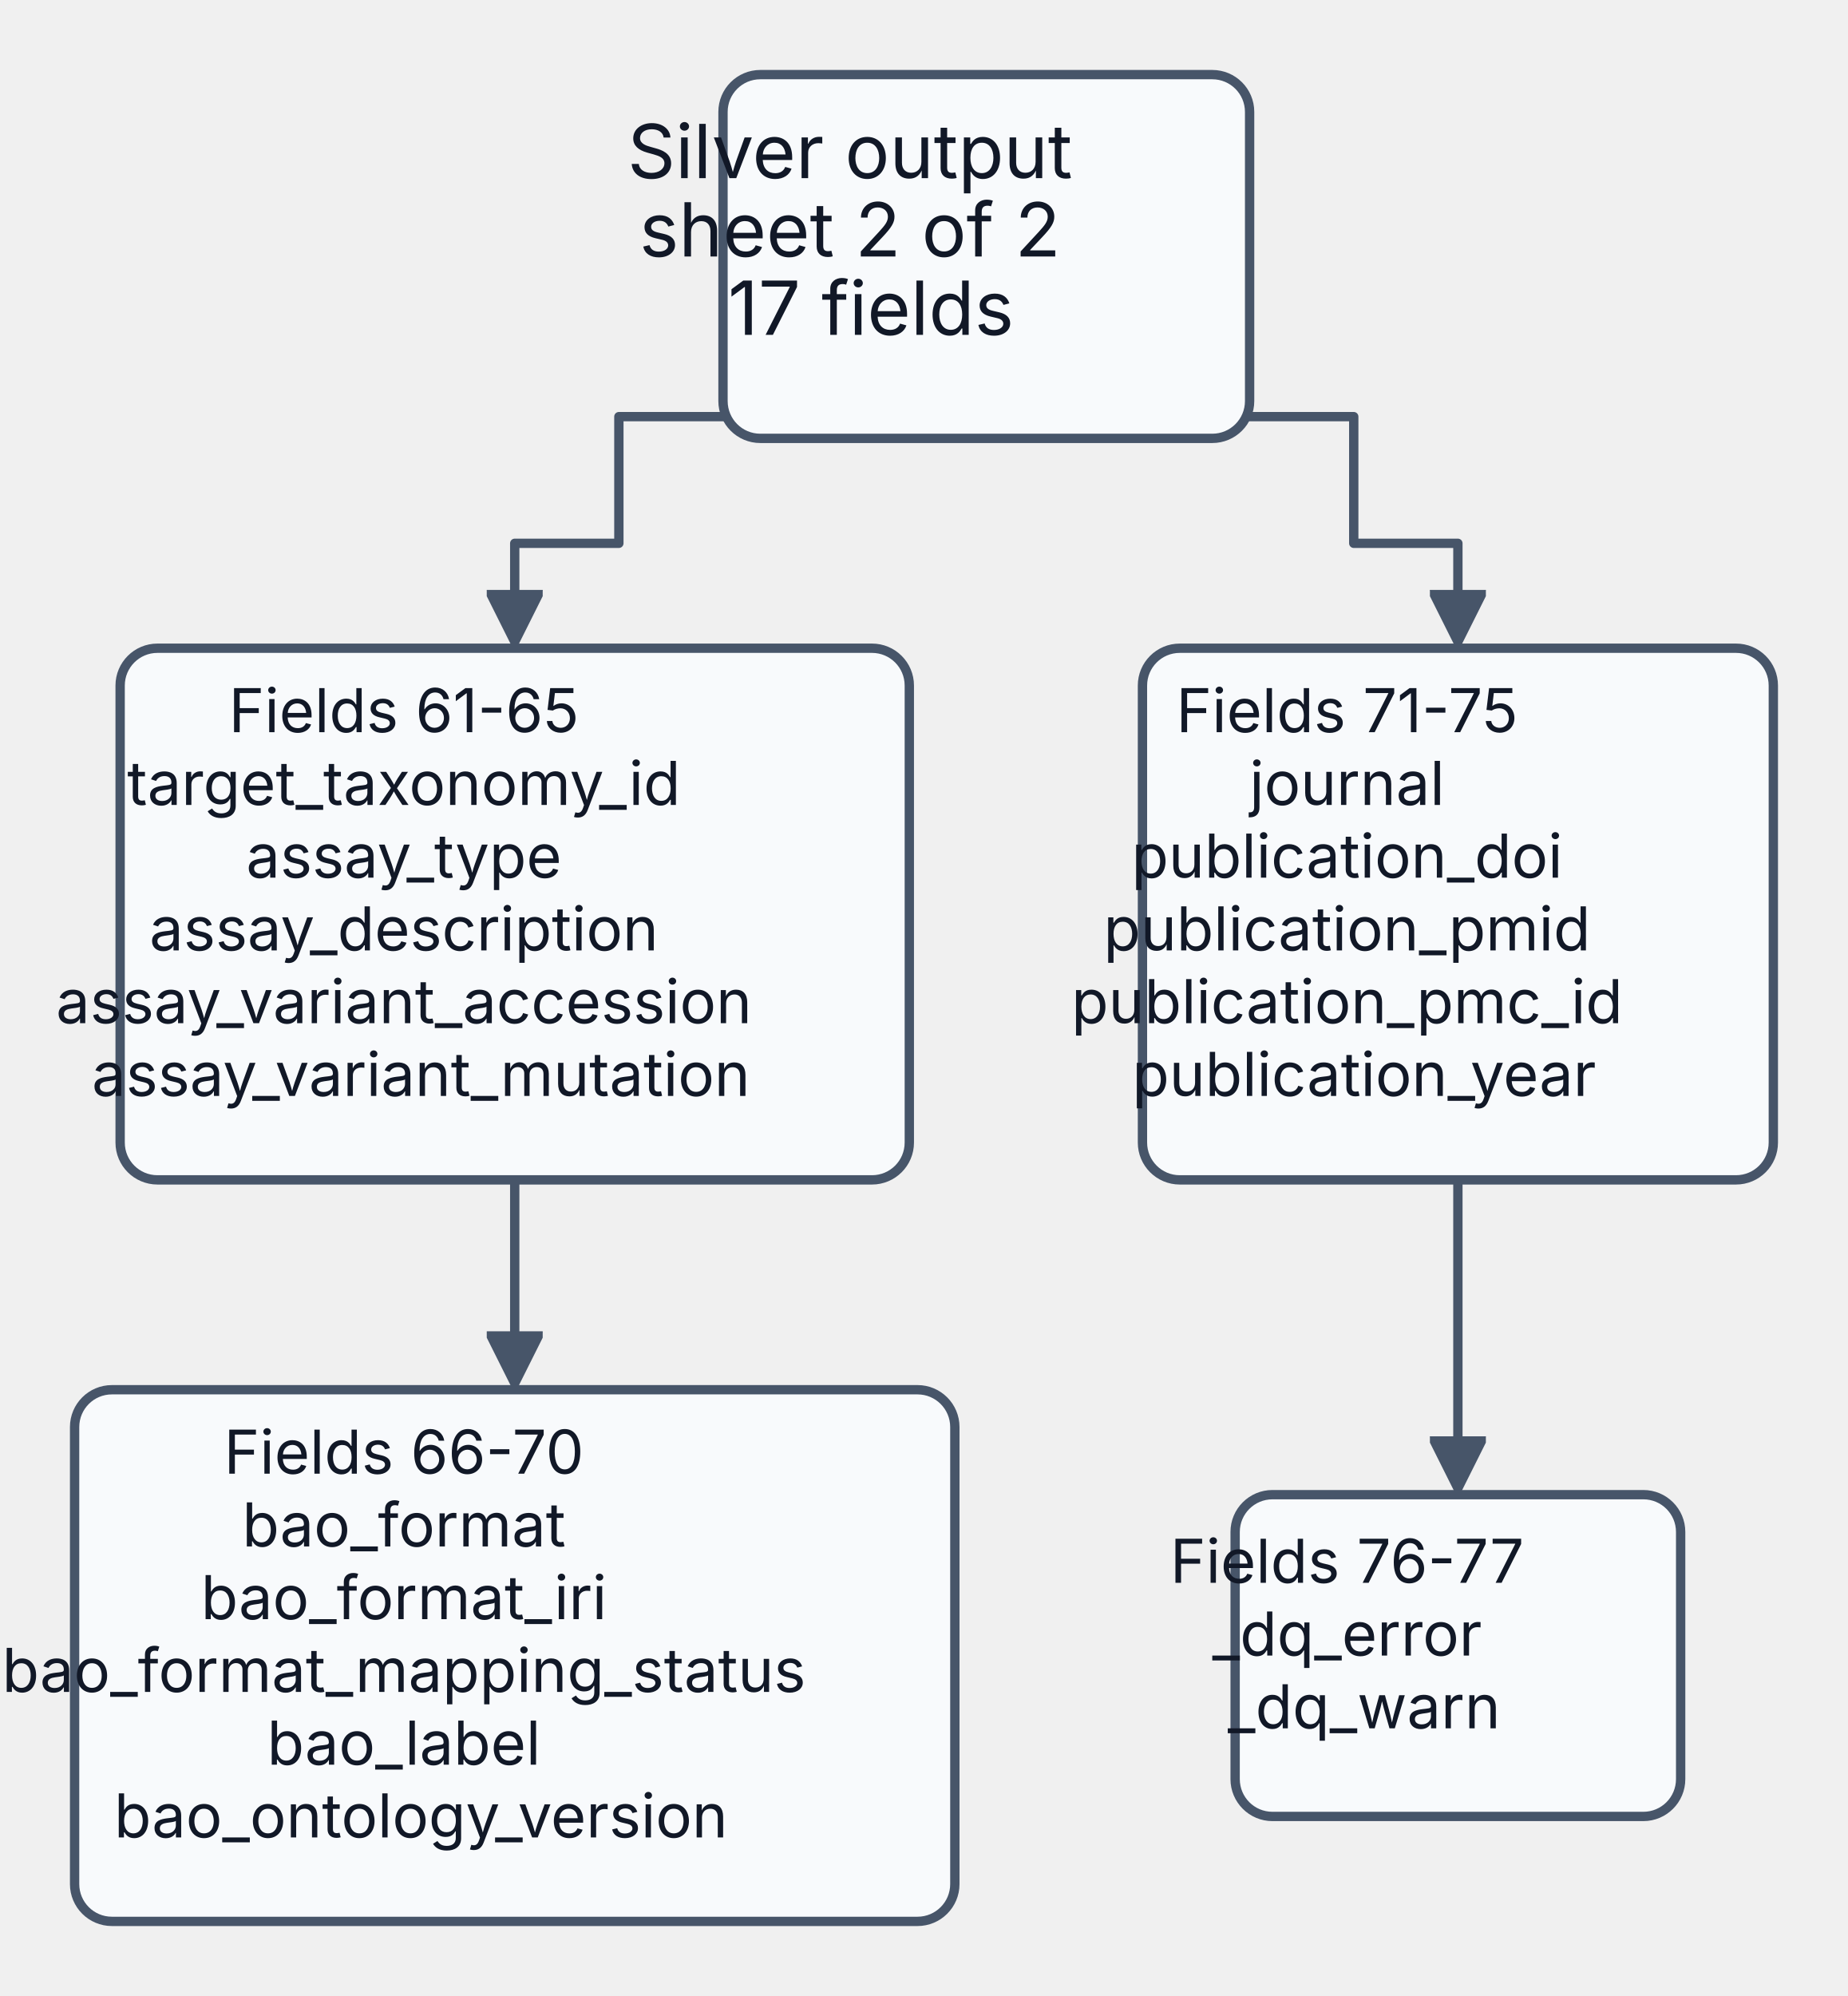
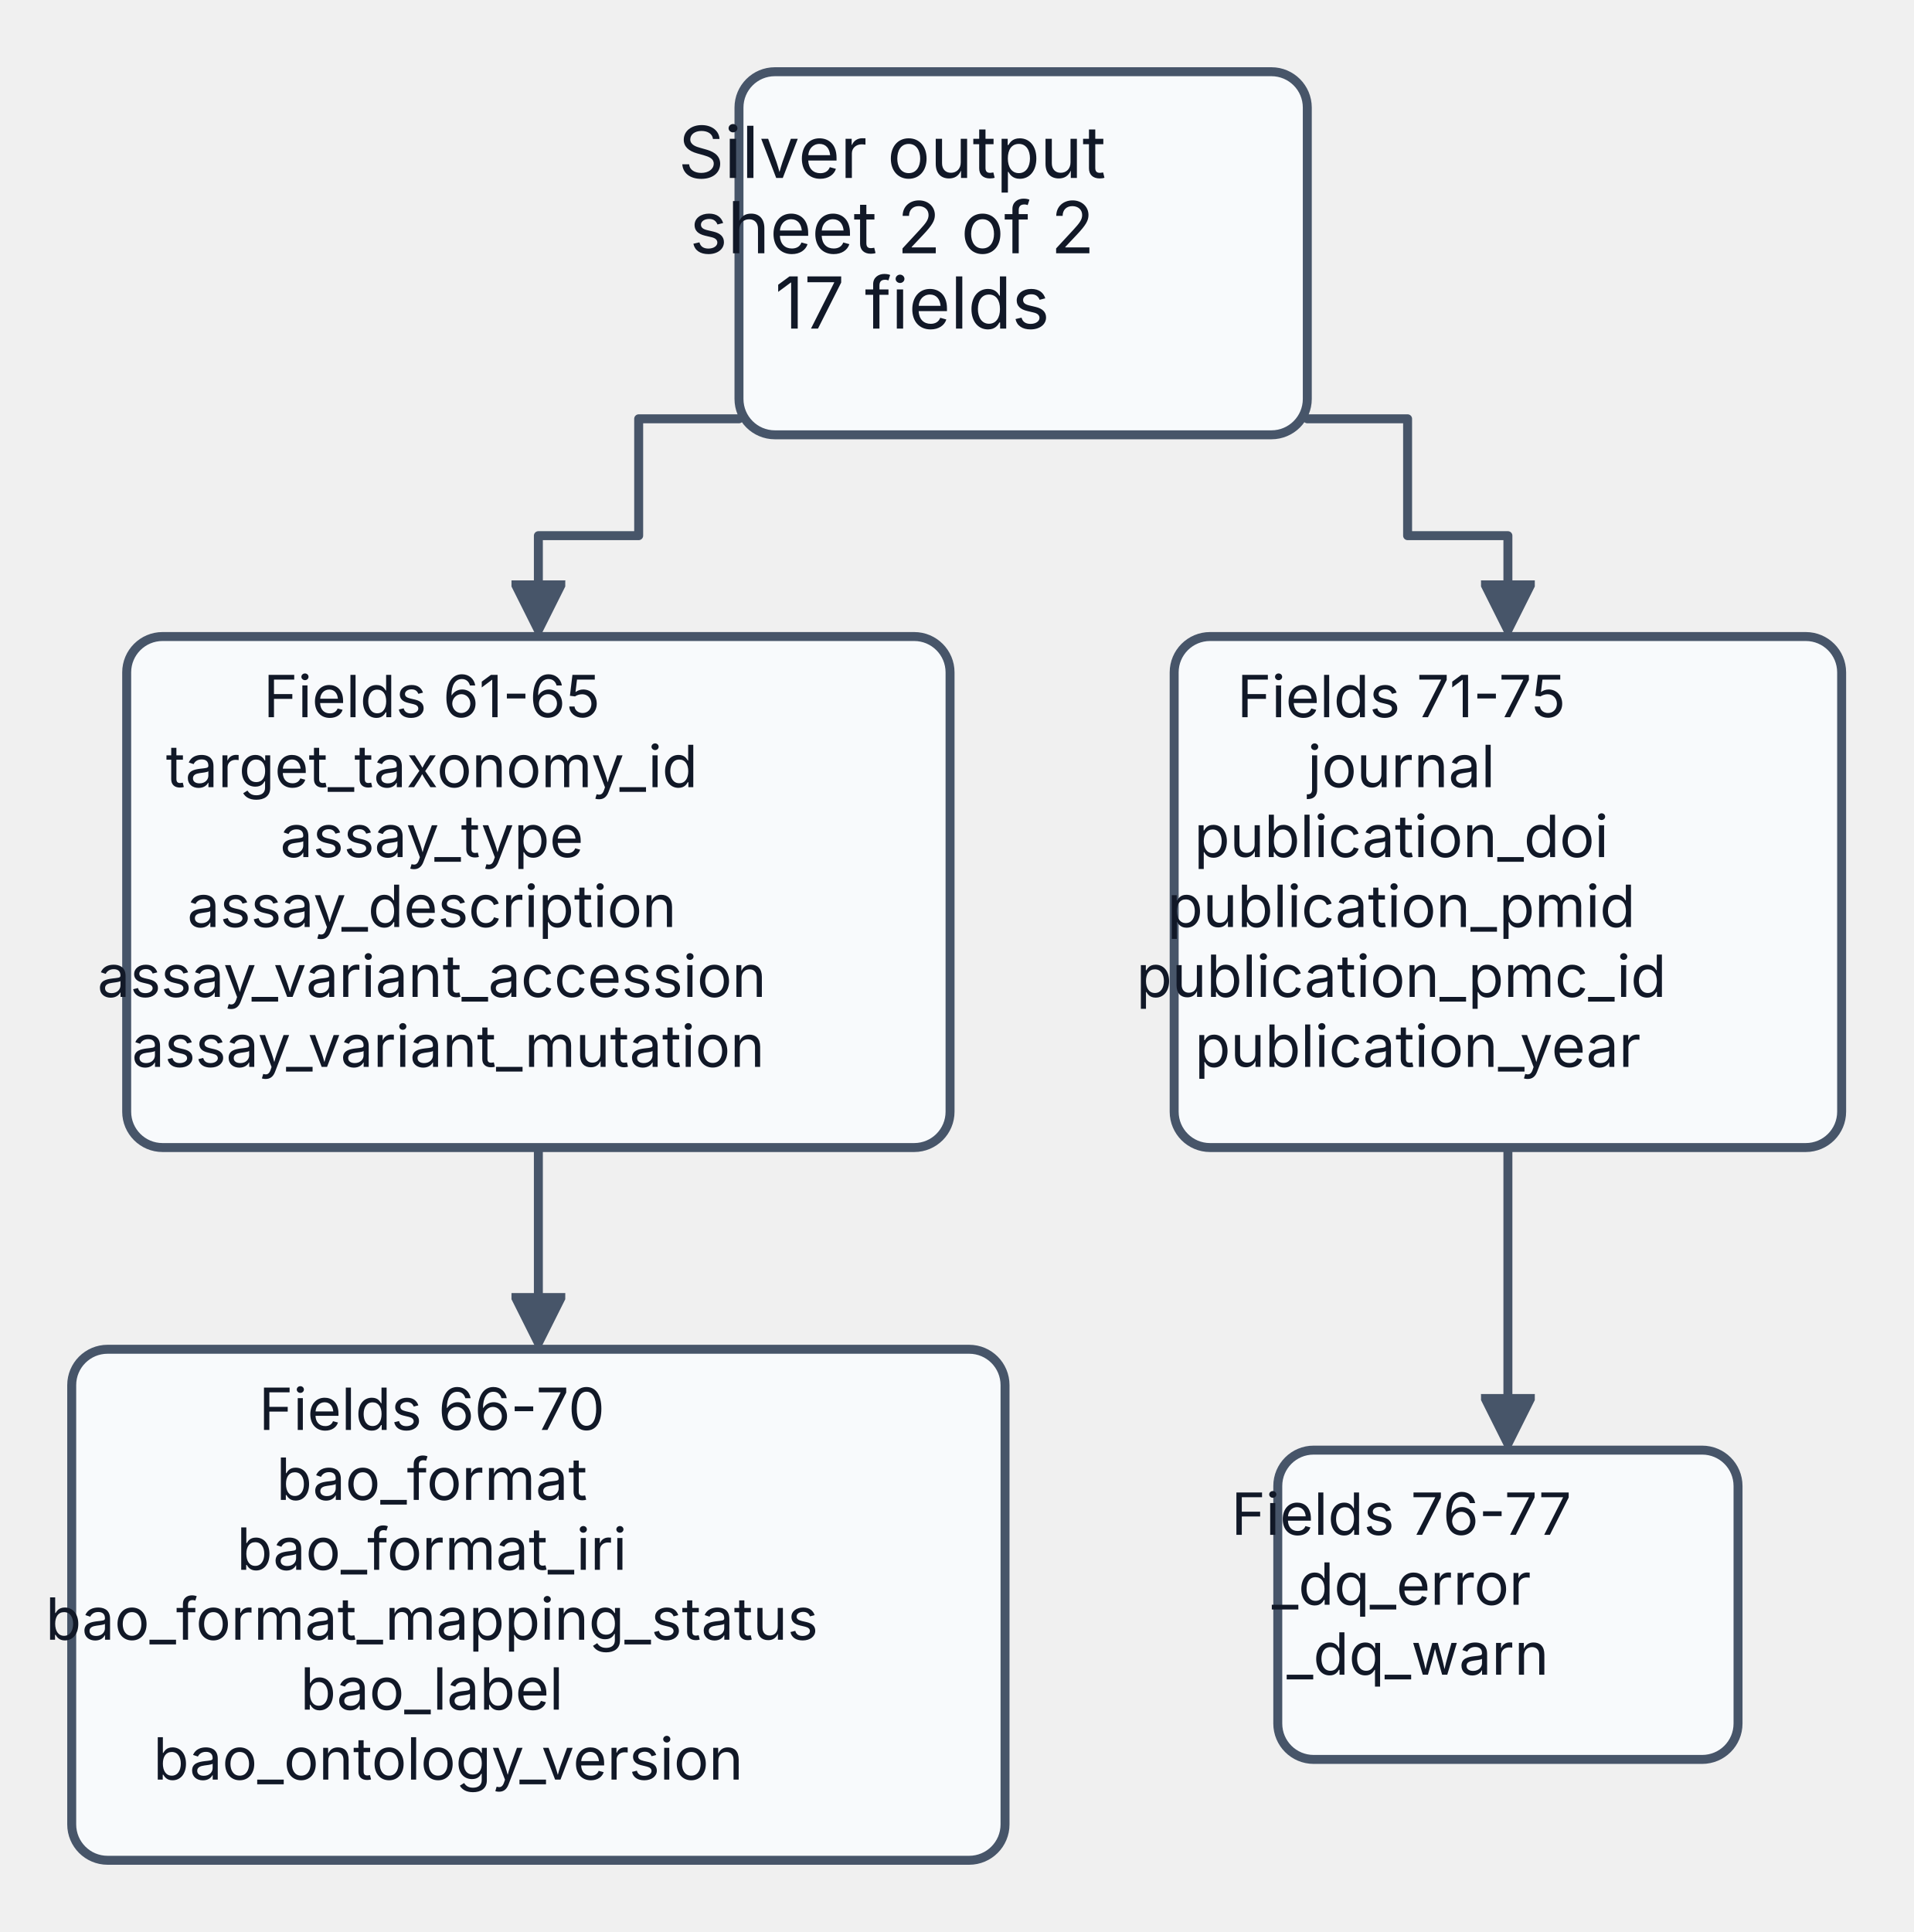
- <svg xmlns="http://www.w3.org/2000/svg" id="my-svg" width="100%" aria-roledescription="flowchart-v2" style="max-width:396.312px;background-color:white" viewBox="-16 -16 396.313 428">
+ <svg xmlns="http://www.w3.org/2000/svg" id="my-svg" width="100%" aria-roledescription="flowchart-v2" style="max-width:426.891px;background-color:white" viewBox="-16 -16 426.891 431">
  <style>#my-svg{font-size:16px;fill:#212121;}#my-svg .error-icon{fill:#552222;}#my-svg .error-text{fill:#552222;stroke:#552222;}#my-svg .edge-thickness-normal{stroke-width:2px;}#my-svg .edge-thickness-thick{stroke-width:3.5px;}#my-svg .edge-pattern-solid{stroke-dasharray:0;}#my-svg .edge-pattern-dashed{stroke-dasharray:3;}#my-svg .edge-pattern-dotted{stroke-dasharray:2;}#my-svg .marker{fill:#475569;stroke:#475569;}#my-svg .marker.cross{stroke:#475569;}#my-svg svg{font-size:16px;}#my-svg .label{color:#212121;}#my-svg .cluster-label text{fill:#1e40af;}#my-svg .cluster-label span,#my-svg p{color:#1e40af;}#my-svg .label text,#my-svg span,#my-svg p{fill:#212121;color:#212121;}#my-svg .node rect,#my-svg .node circle,#my-svg .node ellipse,#my-svg .node polygon,#my-svg .node path{fill:#eff6ff;stroke:#2563eb;stroke-width:1px;}#my-svg .flowchart-label text{text-anchor:middle;}#my-svg .node .label{text-align:center;}#my-svg .node.clickable{cursor:pointer;}#my-svg .arrowheadPath{fill:#333333;}#my-svg .edgePath .path{stroke:#475569;stroke-width:2.0px;}#my-svg .flowchart-link{stroke:#475569;fill:none;}#my-svg .edgeLabel{background-color:#ffffff;text-align:center;}#my-svg .edgeLabel rect{opacity:0.5;background-color:#ffffff;fill:#ffffff;}#my-svg .labelBkg{background-color:rgba(255, 255, 255, 0.5);}#my-svg .cluster rect{fill:#f8fafc;stroke:#94a3b8;stroke-width:1px;}#my-svg .cluster text{fill:#1e40af;}#my-svg .cluster span,#my-svg p{color:#1e40af;}#my-svg div.mermaidTooltip{position:absolute;text-align:center;max-width:200px;padding:2px;font-size:12px;background:#f0fdf4;border:1px solid #707070;border-radius:2px;pointer-events:none;z-index:100;}#my-svg .flowchartTitleText{text-anchor:middle;font-size:18px;fill:#212121;}#my-svg :root{--mermaid-font-family:"trebuchet ms",verdana,arial,sans-serif;}#my-svg .fieldCard&gt;*{font-size:13px!important;}#my-svg .fieldCard span{font-size:13px!important;}#my-svg .source&gt;*{fill:#f1f5f9!important;stroke:#64748b!important;stroke-width:2px!important;}#my-svg .source span{fill:#f1f5f9!important;stroke:#64748b!important;stroke-width:2px!important;}#my-svg .process&gt;*{fill:#f0fdf4!important;stroke:#16a34a!important;stroke-width:2px!important;}#my-svg .process span{fill:#f0fdf4!important;stroke:#16a34a!important;stroke-width:2px!important;}#my-svg .bronze&gt;*{fill:#fff7ed!important;stroke:#f59e0b!important;stroke-width:2px!important;}#my-svg .bronze span{fill:#fff7ed!important;stroke:#f59e0b!important;stroke-width:2px!important;}#my-svg .silver&gt;*{fill:#f8fafc!important;stroke:#475569!important;stroke-width:2px!important;}#my-svg .silver span{fill:#f8fafc!important;stroke:#475569!important;stroke-width:2px!important;}#my-svg .gold&gt;*{fill:#fefce8!important;stroke:#ca8a04!important;stroke-width:2px!important;}#my-svg .gold span{fill:#fefce8!important;stroke:#ca8a04!important;stroke-width:2px!important;}#my-svg .dq&gt;*{fill:#f5f3ff!important;stroke:#7c3aed!important;stroke-width:2px!important;}#my-svg .dq span{fill:#f5f3ff!important;stroke:#7c3aed!important;stroke-width:2px!important;}#my-svg .warning&gt;*{fill:#fff1f2!important;stroke:#dc2626!important;stroke-width:2px!important;}#my-svg .warning span{fill:#fff1f2!important;stroke:#dc2626!important;stroke-width:2px!important;}/*
 * Пользовательские стили диаграмм BioETL (структурированная копия)
 * Источник: custom.css
 * Цель: сгруппировать правила по типам элементов и документировать назначение каждого CSS-параметра.
 */

/* =========================================================
 * 1) Глобальная типографика и базовое поведение текста
 * ========================================================= */
svg {
    /* Задаёт основной стек шрифтов для всего текста в SVG. */
    font-family: Inter, -apple-system, BlinkMacSystemFont, 'Segoe UI', Roboto,
    Oxygen, Ubuntu, sans-serif;
}



/* =========================================================
 * 2) Общая геометрия узлов (для нескольких типов диаграмм)
 * ========================================================= */
.node rect,
.node circle,
.node ellipse,
.node polygon,
.node path {
    /* Единая толщина контура для фигур узлов. */
    stroke-width: 1.5px !important;
    /* Скругляет углы по горизонтали для более мягкого вида. */
    rx: 8;
    /* Скругляет углы по вертикали в паре с rx. */
    ry: 8;
    /* Добавляет лёгкую тень и отделяет узлы от фона. */
    filter:  none; /*  drop-shadow(0px 1px 2px rgba(0, 0, 0, 0.05));*/
}

/* =========================================================
 * 3) Контейнеры subgraph / cluster
 * ========================================================= */
.cluster rect,
.cluster path {
    /* Увеличивает радиус углов у контейнеров-групп. */
    rx: 10;
    /* Поддерживает симметрию скругления по вертикали. */
    ry: 10;
    /* Нейтральная заливка контейнера для снижения визуального шума. */
    fill: #f8fafc;
    /* Приглушённая обводка, чтобы границы были заметны, но не доминировали. */
    stroke: #94a3b8;
    /* Толщина границы контейнера в тон большинству узлов. */
    stroke-width: 1.5px;
    /* Убирает пунктир у рамок контейнеров. */
    stroke-dasharray: none;
    /* Делает фон контейнера полностью непрозрачным. */
    fill-opacity: 1;
    /* Отключает тень контейнера, чтобы акцент оставался на узлах. */
    filter: none;
}

.cluster text {
    /* Нормальный вес шрифта для заголовков групп. */
    font-weight: 400;
    /* Увеличенный размер заголовка относительно текста узлов. */
    font-size: 16px;
}

/* =========================================================
 * 4) Стили линий связей (edges/links)
 * ========================================================= */
.edgePath .path {
    /* Делает основные ребра более заметными в плотных графах. */
    stroke-width: 2.5px;
    /* Скругляет соединения сегментов линий. */
    stroke-linejoin: round;
    /* Скругляет окончания линий. */
    stroke-linecap: round;
}

.edgePath path,
.flowchart-link,
.relation,
.messageLine0,
.messageLine1,
.transition path {
    /* Унифицированные скруглённые соединения для всех типов линий. */
    stroke-linejoin: round;
    /* Унифицированные скруглённые окончания для всех типов линий. */
    stroke-linecap: round;
}

.transition path {
    /* Выравнивает толщину переходов state diagram с основными ребрами. */
    stroke-width: 2.5px;
}

/* =========================================================
 * 5) Подписи ребер и fallback-текст
 * ========================================================= */
.edgeLabel {
    /* Компактный размер шрифта для подписей на связях. */
    font-size: 12px;
    /* Плотная межстрочность для экономии места. */
    line-height: 1.1;
    /* Базовый непрозрачный фон под подписью. */
    background-color: #ffffff;
    /* Небольшие внутренние отступы вокруг текста. */
    padding: 1px 3px;
    /* Мягкое скругление фона подписи. */
    border-radius: 2px;
}

.edgeLabel span,
.edgeLabel p,
text.fo-fallback {
    /* Принудительный тёмный fill для контраста в SVG-рендерах. */
    fill: #111827 !important;
    /* Принудительный тёмный цвет для HTML-подписей. */
    color: #111827 !important;
    /* Полная непрозрачность текста. */
    opacity: 1 !important;
    /* Компактная межстрочность для многострочных подписей. */
    line-height: 1.1;
    /* Убирает стандартные внешние отступы HTML-параграфов. */
    margin: 0;
    /* Убирает стандартные внутренние отступы HTML-параграфов. */
    padding: 0;
}

.edgeLabel .labelBkg,
.labelBkg {
    /* Жёстко задаёт белый фон под текстом подписей. */
    background-color: #ffffff !important;
    /* Делает фон полностью непрозрачным во всех просмотрщиках. */
    opacity: 1 !important;
}

.edgeLabel rect {
    /* Переопределяет полупрозрачный фон по умолчанию у Mermaid. */
    opacity: 1 !important;
    /* Жёстко фиксирует белую заливку прямоугольника под подписью. */
    fill: #ffffff !important;
}

/* =========================================================
 * 6) Элементы sequence diagram
 * ========================================================= */
.actor {
    /* Толщина границы actor-блоков. */
    stroke-width: 1.5px;
    /* Скругление углов actor-блоков по горизонтали. */
    rx: 4;
    /* Скругление углов actor-блоков по вертикали. */
    ry: 4;
}

.messageLine0,
.messageLine1 {
    /* Толщина линий сообщений в sequence diagram. */
    stroke-width: 1.6px;
}

.messageText {
    /* Базовый размер текста сообщений. */
    font-size: 13px;
}

.activation0 {
    /* Более тонкая линия activation bar, чтобы не перегружать схему. */
    stroke-width: 1px;
}

.note {
    /* Скругление углов заметки по горизонтали. */
    rx: 4;
    /* Скругление углов заметки по вертикали. */
    ry: 4;
    /* Тонкая граница для вторичных блоков. */
    stroke-width: 1px;
    /* Лёгкая тень для визуального отделения заметок. */
    filter: drop-shadow(1px 1px 2px rgba(0, 0, 0, 0.06));
}

/* =========================================================
 * 7) Базовые элементы class diagram
 * ========================================================= */
g.classGroup rect {
    /* Скругление углов class box по горизонтали. */
    rx: 10;
    /* Скругление углов class box по вертикали. */
    ry: 10;
    /* Толщина границы class box. */
    stroke-width: 1.5px;
    /* Мягкая тень у class box без агрессивного контраста. */
    filter: drop-shadow(1px 1px 2px rgba(0, 0, 0, 0.06));
}

g.classGroup text {
    /* Базовый размер текста внутри class diagram. */
    font-size: 14px;
    padding: 10px 10px;
}

g.classGroup line {
    /* Толщина внутренних разделителей класса. */
    stroke-width: 1px;
}

.relation {
    /* Толщина связей между классами на уровне основных ребер. */
    stroke-width: 2.5px;
}

/* =========================================================
 * 8) Типографика HTML-лейблов class diagram
 * ========================================================= */
g.label-group .nodeLabel {
    /* Увеличенный размер названия класса для иерархии. */
    font-size: 16px !important;
    /* Полужирный акцент на имени класса. */
    font-weight: 200 !important;
    /* Лёгкое межбуквенное расстояние для читаемости заголовка. */
    letter-spacing: 0.01em;
}

g.annotation-group .nodeLabel {
    /* Уменьшенный размер для стереотипов/аннотаций. */
    font-size: 11px !important;
    /* Курсив для визуального отделения аннотаций. */
    font-style: italic !important;
    /* Небольшое ослабление контраста вторичного текста. */
    opacity: 0.8;
}

g.members-group .nodeLabel,
g.methods-group .nodeLabel {
    /* Компактный размер для атрибутов и методов. */
    font-size: 12px !important;
    /* Нормальный вес шрифта для плотного структурного текста. */
    font-weight: 400 !important;
}

/* =========================================================
 * 9) Помощники размеров foreignObject (class/flowchart)
 * ========================================================= */
g.members-group foreignObject,
g.methods-group foreignObject {
    /* Минимальная высота областей members/methods. */
    min-height: 40px;
}

.node foreignObject &gt; div,
g.classGroup foreignObject &gt; div {
    /* Стабилизирует вычисление размеров с учётом отступов/границ. */
    box-sizing: border-box;
}

.node.size-sm foreignObject &gt; div {
    /* Минимальная высота для малого размерного уровня узла. */
    min-height: 80px;
    /* Минимальная ширина для малого размерного уровня узла. */
    min-width: 180px;
}

.node.size-md foreignObject &gt; div {
    /* Минимальная высота для среднего размерного уровня узла. */
    min-height: 140px;
    /* Минимальная ширина для среднего размерного уровня узла. */
    min-width: 260px;
}

.node.size-lg foreignObject &gt; div {
    /* Минимальная высота для большого размерного уровня узла. */
    min-height: 200px;
    /* Минимальная ширина для большого размерного уровня узла. */
    min-width: 340px;
}

/* =========================================================
 * 10) Элементы state diagram
 * ========================================================= */
g.stateGroup rect {
    /* Скругление углов контейнеров состояний по горизонтали. */
    rx: 8;
    /* Скругление углов контейнеров состояний по вертикали. */
    ry: 8;
}

.statediagram-state rect {
    /* Скругление углов узлов состояния по горизонтали. */
    rx: 8;
    /* Скругление углов узлов состояния по вертикали. */
    ry: 8;
    /* Толщина границы узла состояния. */
    stroke-width: 1.5px;
    /* Лёгкая тень для визуального отделения state box. */
    filter: drop-shadow(1px 2px 3px rgba(0, 0, 0, 0.08));
}

/* =========================================================
 * 11) Элементы ER diagram
 * ========================================================= */
.er.entityBox {
    /* Толщина границы сущности ER-диаграммы. */
    stroke-width: 1.5px;
    /* Скругление углов сущности по горизонтали. */
    rx: 4;
    /* Скругление углов сущности по вертикали. */
    ry: 4;
    /* Лёгкая тень для отделения блоков сущностей. */
    filter: drop-shadow(1px 2px 3px rgba(0, 0, 0, 0.08));
}

/* =========================================================
 * 12) Узлы mindmap
 * ========================================================= */
.mindmap-node rect,
.mindmap-node circle {
    /* Толщина контура узлов mindmap. */
    stroke-width: 1.5px;
    /* Чуть более выраженная тень для плотных радиальных веток. */
    filter: drop-shadow(1px 2px 2px rgba(0, 0, 0, 0.1));
}

/* =========================================================
 * 13) Маркеры стрелок
 * ========================================================= */
marker path {
    /* Единый нейтральный цвет наконечников стрелок. */
    fill: #475569;
}

/* =========================================================
 * 14) Цветовая карта архитектурных слоёв (fallback-селекторы)
 * ========================================================= */
[id*="Domain"] &gt; rect,
[id*="Domain"] &gt; path {
    /* Цвет фона для доменного слоя. */
    fill: #f5f3ff !important;
    /* Цвет границы для доменного слоя. */
    stroke: #7c3aed !important;
}

.cluster[id*="Domain"] &gt; rect,
.cluster[id*="Domain"] &gt; path {
    fill: #ffffff !important;
}

[id*="Application"] &gt; rect,
[id*="Application"] &gt; path {
    /* Цвет фона для application-слоя. */
    fill: #f0fdf4 !important;
    /* Цвет границы для application-слоя. */
    stroke: #16a34a !important;
}

.cluster[id*="Application"] &gt; rect,
.cluster[id*="Application"] &gt; path {
    fill: #ffffff !important;
}

[id*="Infrastructure"] &gt; rect,
[id*="Infrastructure"] &gt; path {
    /* Цвет фона для infrastructure-слоя. */
    fill: #fff1f2 !important;
    /* Цвет границы для infrastructure-слоя. */
    stroke: #dc2626 !important;
}

.cluster[id*="Infrastructure"] &gt; rect,
.cluster[id*="Infrastructure"] &gt; path {
    fill: #ffffff !important;
}

[id*="Composition"] &gt; rect,
[id*="Composition"] &gt; path {
    /* Цвет фона для composition-слоя. */
    fill: #fff7ed !important;
    /* Цвет границы для composition-слоя. */
    stroke: #f59e0b !important;
}

.cluster[id*="Composition"] &gt; rect,
.cluster[id*="Composition"] &gt; path {
    fill: #ffffff !important;
}

[id*="Interfaces"] &gt; rect,
[id*="Interfaces"] &gt; path {
    /* Цвет фона для слоя интерфейсов. */
    fill: #eff6ff !important;
    /* Цвет границы для слоя интерфейсов. */
    stroke: #2563eb !important;
}

.cluster[id*="Interfaces"] &gt; rect,
.cluster[id*="Interfaces"] &gt; path {
    fill: #ffffff !important;
}

[id*="External"] &gt; rect,
[id*="External"] &gt; path {
    /* Цвет фона для внешних систем. */
    fill: #f1f5f9 !important;
    /* Цвет границы для внешних систем. */
    stroke: #64748b !important;
}

.cluster[id*="External"] &gt; rect,
.cluster[id*="External"] &gt; path {
    fill: #ffffff !important;
}

/* Белая подложка под подписи всех архитектурных/medallion слоёв */
g.cluster[id*="Domain"] .cluster-label foreignObject &gt; div,
g.cluster[id*="Application"] .cluster-label foreignObject &gt; div,
g.cluster[id*="Infrastructure"] .cluster-label foreignObject &gt; div,
g.cluster[id*="Composition"] .cluster-label foreignObject &gt; div,
g.cluster[id*="Interfaces"] .cluster-label foreignObject &gt; div,
g.cluster[id*="External"] .cluster-label foreignObject &gt; div,
g.cluster[id*="Bronze"] .cluster-label foreignObject &gt; div,
g.cluster[id*="Silver"] .cluster-label foreignObject &gt; div,
g.cluster[id*="Gold"] .cluster-label foreignObject &gt; div,
g.cluster[id*="Quarantine"] .cluster-label foreignObject &gt; div {
    background: #ffffff !important;
    padding: 0 6px !important;
    border-radius: 4px;
}

/* Fallback для рендеров без foreignObject: не рисуем толстую обводку */
g.cluster[id*="Domain"] .cluster-label text.fo-fallback,
g.cluster[id*="Application"] .cluster-label text.fo-fallback,
g.cluster[id*="Infrastructure"] .cluster-label text.fo-fallback,
g.cluster[id*="Composition"] .cluster-label text.fo-fallback,
g.cluster[id*="Interfaces"] .cluster-label text.fo-fallback,
g.cluster[id*="External"] .cluster-label text.fo-fallback,
g.cluster[id*="Bronze"] .cluster-label text.fo-fallback,
g.cluster[id*="Silver"] .cluster-label text.fo-fallback,
g.cluster[id*="Gold"] .cluster-label text.fo-fallback,
g.cluster[id*="Quarantine"] .cluster-label text.fo-fallback {
    fill: #111827 !important;
    stroke: none !important;
}

/* =========================================================
 * 15) Цветовая карта слоёв Medallion
 * ========================================================= */
[id*="Bronze"] &gt; rect,
[id*="Bronze"] &gt; path {
    /* Цвет фона Bronze-слоя. */
    fill: #fff7ed !important;
    /* Цвет границы Bronze-слоя. */
    stroke: #f59e0b !important;
}

[id*="Silver"] &gt; rect,
[id*="Silver"] &gt; path {
    /* Цвет фона Silver-слоя. */
    fill: #f8fafc !important;
    /* Цвет границы Silver-слоя. */
    stroke: #475569 !important;
}

[id*="Gold"] &gt; rect,
[id*="Gold"] &gt; path {
    /* Цвет фона Gold-слоя. */
    fill: #fefce8 !important;
    /* Цвет границы Gold-слоя. */
    stroke: #ca8a04 !important;
}

[id*="Quarantine"] &gt; rect,
[id*="Quarantine"] &gt; path {
    /* Цвет фона для карантинных/проблемных потоков данных. */
    fill: #ffe4e6 !important;
    /* Цвет границы для карантинных/проблемных потоков данных. */
    stroke: #e11d48 !important;
}
/* Нормализует вес текста в узлах и заголовках слоёв (без полужирного акцента). */
.node .label text,
.node .label tspan,
.node .label .nodeLabel,
text.fo-fallback {
    stroke: none !important;
    stroke-width: 0 !important;
    fill: #111827 !important;
    font-weight: 400 !important;
}
/* Single text layer (fallback-only) */
text.fo-fallback {
    display: inline !important;
}

foreignObject {
    display: none !important;
- }/* bioetl-inject */#my-svg .edgeLabel rect{opacity:1!important;fill:#ffffff!important}#my-svg .labelBkg{background-color:#ffffff!important;opacity:1!important}#my-svg .edgeLabel .labelBkg{background-color:#ffffff!important;opacity:1!important}#my-svg .edgeLabel{font-size:12px;line-height:1.1;padding:1px 3px}#my-svg .edgeLabel span{color:#111827!important;fill:#111827!important;opacity:1!important;line-height:1.1;margin:0;padding:0}#my-svg .edgeLabel p{color:#111827!important;fill:#111827!important;opacity:1!important;line-height:1.1;margin:0;padding:0}#my-svg text.fo-fallback{color:#111827!important;fill:#111827!important;opacity:1!important}</style>
+ }</style>
  <marker id="my-svg_flowchart-pointEnd" class="marker flowchart" markerHeight="12" markerUnits="userSpaceOnUse" markerWidth="12" orient="auto" refX="6" refY="5" viewBox="0 0 10 10">
    <path d="m0 0 10 5-10 5z" class="arrowMarkerPath" style="stroke-width:1;stroke-dasharray:1,0" />
  </marker>
  <marker id="my-svg_flowchart-pointStart" class="marker flowchart" markerHeight="12" markerUnits="userSpaceOnUse" markerWidth="12" orient="auto" refX="4.5" refY="5" viewBox="0 0 10 10">
    <path d="m0 5 10 5V0z" class="arrowMarkerPath" style="stroke-width:1;stroke-dasharray:1,0" />
  </marker>
  <marker id="my-svg_flowchart-circleEnd" class="marker flowchart" markerHeight="11" markerUnits="userSpaceOnUse" markerWidth="11" orient="auto" refX="11" refY="5" viewBox="0 0 10 10">
    <circle cx="5" cy="5" r="5" class="arrowMarkerPath" style="stroke-width:1;stroke-dasharray:1,0" />
  </marker>
  <marker id="my-svg_flowchart-circleStart" class="marker flowchart" markerHeight="11" markerUnits="userSpaceOnUse" markerWidth="11" orient="auto" refX="-1" refY="5" viewBox="0 0 10 10">
    <circle cx="5" cy="5" r="5" class="arrowMarkerPath" style="stroke-width:1;stroke-dasharray:1,0" />
  </marker>
  <marker id="my-svg_flowchart-crossEnd" class="marker cross flowchart" markerHeight="11" markerUnits="userSpaceOnUse" markerWidth="11" orient="auto" refX="12" refY="5.2" viewBox="0 0 11 11">
    <path d="m1 1 9 9m0-9-9 9" class="arrowMarkerPath" style="stroke-width:2;stroke-dasharray:1,0" />
  </marker>
  <marker id="my-svg_flowchart-crossStart" class="marker cross flowchart" markerHeight="11" markerUnits="userSpaceOnUse" markerWidth="11" orient="auto" refX="-1" refY="5.2" viewBox="0 0 11 11">
    <path d="m1 1 9 9m0-9-9 9" class="arrowMarkerPath" style="stroke-width:2;stroke-dasharray:1,0" />
  </marker>
  <g class="root">
    <g class="edgePaths">
-       <path id="L-Layer-Fields1-0" marker-end="url(#my-svg_flowchart-pointEnd)" d="M139.059 73.338h-22.334V100.5H94.39v17.2" class="edge-thickness-normal edge-pattern-solid flowchart-link LS-Layer LE-Fields1" style="fill:none" />
-       <path id="L-Fields1-Fields2-0" marker-end="url(#my-svg_flowchart-pointEnd)" d="M94.39 237zv39.7" class="edge-thickness-normal edge-pattern-solid flowchart-link LS-Fields1 LE-Fields2" style="fill:none" />
-       <path id="L-Layer-Fields3-0" marker-end="url(#my-svg_flowchart-pointEnd)" d="M251.996 73.338h22.334V100.5h22.334v17.2" class="edge-thickness-normal edge-pattern-solid flowchart-link LS-Layer LE-Fields3" style="fill:none" />
-       <path id="L-Fields3-Fields4-0" marker-end="url(#my-svg_flowchart-pointEnd)" d="M296.664 237zv62.2" class="edge-thickness-normal edge-pattern-solid flowchart-link LS-Fields3 LE-Fields4" style="fill:none" />
+       <path id="L-Layer-Fields1-0" marker-end="url(#my-svg_flowchart-pointEnd)" d="M148.875 77.429h-22.379V103.5h-22.379v17.2h0" class="edge-thickness-normal edge-pattern-solid flowchart-link LS-Layer LE-Fields1" style="fill:none" />
+       <path id="L-Fields1-Fields2-0" marker-end="url(#my-svg_flowchart-pointEnd)" d="M104.117 240v22.5h0v17.2h0" class="edge-thickness-normal edge-pattern-solid flowchart-link LS-Fields1 LE-Fields2" style="fill:none" />
+       <path id="L-Layer-Fields3-0" marker-end="url(#my-svg_flowchart-pointEnd)" d="M275.672 77.429h22.379V103.5h22.379v17.2h0" class="edge-thickness-normal edge-pattern-solid flowchart-link LS-Layer LE-Fields3" style="fill:none" />
+       <path id="L-Fields3-Fields4-0" marker-end="url(#my-svg_flowchart-pointEnd)" d="M320.43 240v22.5h0v39.7h0" class="edge-thickness-normal edge-pattern-solid flowchart-link LS-Fields3 LE-Fields4" style="fill:none" />
    </g>
    <g class="nodes">
-       <g id="flowchart-Layer-0" class="node default silver flowchart-label" transform="translate(195.527 39)">
-         <rect width="112.938" height="78" x="-56.469" y="-39" class="basic label-container" rx="0" ry="0" />
-         <g class="label" transform="translate(-44.469 -27)">
+       <g id="flowchart-Layer-0" class="node default silver flowchart-label" transform="translate(212.273 40.5)">
+         <rect width="126.797" height="81" x="-63.398" y="-40.5" class="basic label-container" rx="0" ry="0" />
+         <g class="label" transform="translate(-51.398 -28.5)">
          <rect />
-           <text xml:space="preserve" x="44.469" y="10.2" class="fo-fallback" text-anchor="middle">
-             <tspan x="44.469">Silver output</tspan>
-             <tspan x="44.469" dy="16.8">sheet 2 of 2</tspan>
-             <tspan x="44.469" dy="16.8">17 fields</tspan>
+           <text xml:space="preserve" x="51.398" y="11.7" class="fo-fallback" text-anchor="middle">
+             <tspan x="51.398">Silver output</tspan>
+             <tspan x="51.398" dy="16.8">sheet 2 of 2</tspan>
+             <tspan x="51.398" dy="16.8">17 fields</tspan>
          </text>
        </g>
      </g>
-       <g id="flowchart-Fields1-1" class="node default silver fieldCard flowchart-label" transform="translate(94.39 180)">
-         <rect width="169.25" height="114" x="-84.625" y="-57" class="basic label-container" rx="0" ry="0" />
-         <g class="label" transform="translate(-72.625 -45)">
+       <g id="flowchart-Fields1-1" class="node default silver fieldCard flowchart-label" transform="translate(104.117 183)">
+         <rect width="183.703" height="114" x="-91.852" y="-57" class="basic label-container" rx="0" ry="0" />
+         <g class="label" transform="translate(-79.852 -45)">
          <rect />
-           <text xml:space="preserve" x="72.625" y="6" class="fo-fallback" font-size="13" text-anchor="middle">
-             <tspan x="72.625">Fields 61-65</tspan>
-             <tspan x="72.625" dy="15.6">target_taxonomy_id</tspan>
-             <tspan x="72.625" dy="15.6">assay_type</tspan>
-             <tspan x="72.625" dy="15.6">assay_description</tspan>
-             <tspan x="72.625" dy="15.6">assay_variant_accession</tspan>
-             <tspan x="72.625" dy="15.6">assay_variant_mutation</tspan>
+           <text xml:space="preserve" x="79.852" y="6" class="fo-fallback" font-size="13" text-anchor="middle">
+             <tspan x="79.852">Fields 61-65</tspan>
+             <tspan x="79.852" dy="15.6">target_taxonomy_id</tspan>
+             <tspan x="79.852" dy="15.6">assay_type</tspan>
+             <tspan x="79.852" dy="15.6">assay_description</tspan>
+             <tspan x="79.852" dy="15.6">assay_variant_accession</tspan>
+             <tspan x="79.852" dy="15.6">assay_variant_mutation</tspan>
          </text>
        </g>
      </g>
-       <g id="flowchart-Fields2-2" class="node default silver fieldCard flowchart-label" transform="translate(94.39 339)">
-         <rect width="188.781" height="114" x="-94.391" y="-57" class="basic label-container" rx="0" ry="0" />
-         <g class="label" transform="translate(-82.39 -45)">
+       <g id="flowchart-Fields2-2" class="node default silver fieldCard flowchart-label" transform="translate(104.117 342)">
+         <rect width="208.234" height="114" x="-104.117" y="-57" class="basic label-container" rx="0" ry="0" />
+         <g class="label" transform="translate(-92.117 -45)">
          <rect />
-           <text xml:space="preserve" x="82.391" y="6" class="fo-fallback" font-size="13" text-anchor="middle">
-             <tspan x="82.391">Fields 66-70</tspan>
-             <tspan x="82.391" dy="15.6">bao_format</tspan>
-             <tspan x="82.391" dy="15.6">bao_format_iri</tspan>
-             <tspan x="82.391" dy="15.6">bao_format_mapping_status</tspan>
-             <tspan x="82.391" dy="15.6">bao_label</tspan>
-             <tspan x="82.391" dy="15.6">bao_ontology_version</tspan>
+           <text xml:space="preserve" x="92.117" y="6" class="fo-fallback" font-size="13" text-anchor="middle">
+             <tspan x="92.117">Fields 66-70</tspan>
+             <tspan x="92.117" dy="15.6">bao_format</tspan>
+             <tspan x="92.117" dy="15.6">bao_format_iri</tspan>
+             <tspan x="92.117" dy="15.6">bao_format_mapping_status</tspan>
+             <tspan x="92.117" dy="15.6">bao_label</tspan>
+             <tspan x="92.117" dy="15.6">bao_ontology_version</tspan>
          </text>
        </g>
      </g>
-       <g id="flowchart-Fields3-3" class="node default silver fieldCard flowchart-label" transform="translate(296.664 180)">
-         <rect width="135.297" height="114" x="-67.648" y="-57" class="basic label-container" rx="0" ry="0" />
-         <g class="label" transform="translate(-55.648 -45)">
+       <g id="flowchart-Fields3-3" class="node default silver fieldCard flowchart-label" transform="translate(320.43 183)">
+         <rect width="148.922" height="114" x="-74.461" y="-57" class="basic label-container" rx="0" ry="0" />
+         <g class="label" transform="translate(-62.46 -45)">
          <rect />
-           <text xml:space="preserve" x="55.648" y="6" class="fo-fallback" font-size="13" text-anchor="middle">
-             <tspan x="55.648">Fields 71-75</tspan>
-             <tspan x="55.648" dy="15.6">journal</tspan>
-             <tspan x="55.648" dy="15.6">publication_doi</tspan>
-             <tspan x="55.648" dy="15.6">publication_pmid</tspan>
-             <tspan x="55.648" dy="15.6">publication_pmc_id</tspan>
-             <tspan x="55.648" dy="15.6">publication_year</tspan>
+           <text xml:space="preserve" x="62.461" y="6" class="fo-fallback" font-size="13" text-anchor="middle">
+             <tspan x="62.461">Fields 71-75</tspan>
+             <tspan x="62.461" dy="15.6">journal</tspan>
+             <tspan x="62.461" dy="15.6">publication_doi</tspan>
+             <tspan x="62.461" dy="15.6">publication_pmid</tspan>
+             <tspan x="62.461" dy="15.6">publication_pmc_id</tspan>
+             <tspan x="62.461" dy="15.6">publication_year</tspan>
          </text>
        </g>
      </g>
-       <g id="flowchart-Fields4-4" class="node default silver fieldCard flowchart-label" transform="translate(296.664 339)">
-         <rect width="95.547" height="69" x="-47.773" y="-34.5" class="basic label-container" rx="0" ry="0" />
-         <g class="label" transform="translate(-35.773 -22.5)">
+       <g id="flowchart-Fields4-4" class="node default silver fieldCard flowchart-label" transform="translate(320.43 342)">
+         <rect width="102.688" height="69" x="-51.344" y="-34.5" class="basic label-container" rx="0" ry="0" />
+         <g class="label" transform="translate(-39.344 -22.5)">
          <rect />
-           <text xml:space="preserve" x="35.773" y="6.9" class="fo-fallback" font-size="13" text-anchor="middle">
-             <tspan x="35.773">Fields 76-77</tspan>
-             <tspan x="35.773" dy="15.6">_dq_error</tspan>
-             <tspan x="35.773" dy="15.6">_dq_warn</tspan>
+           <text xml:space="preserve" x="39.344" y="6.9" class="fo-fallback" font-size="13" text-anchor="middle">
+             <tspan x="39.344">Fields 76-77</tspan>
+             <tspan x="39.344" dy="15.6">_dq_error</tspan>
+             <tspan x="39.344" dy="15.6">_dq_warn</tspan>
          </text>
        </g>
      </g>
    </g>
  </g>
</svg>
